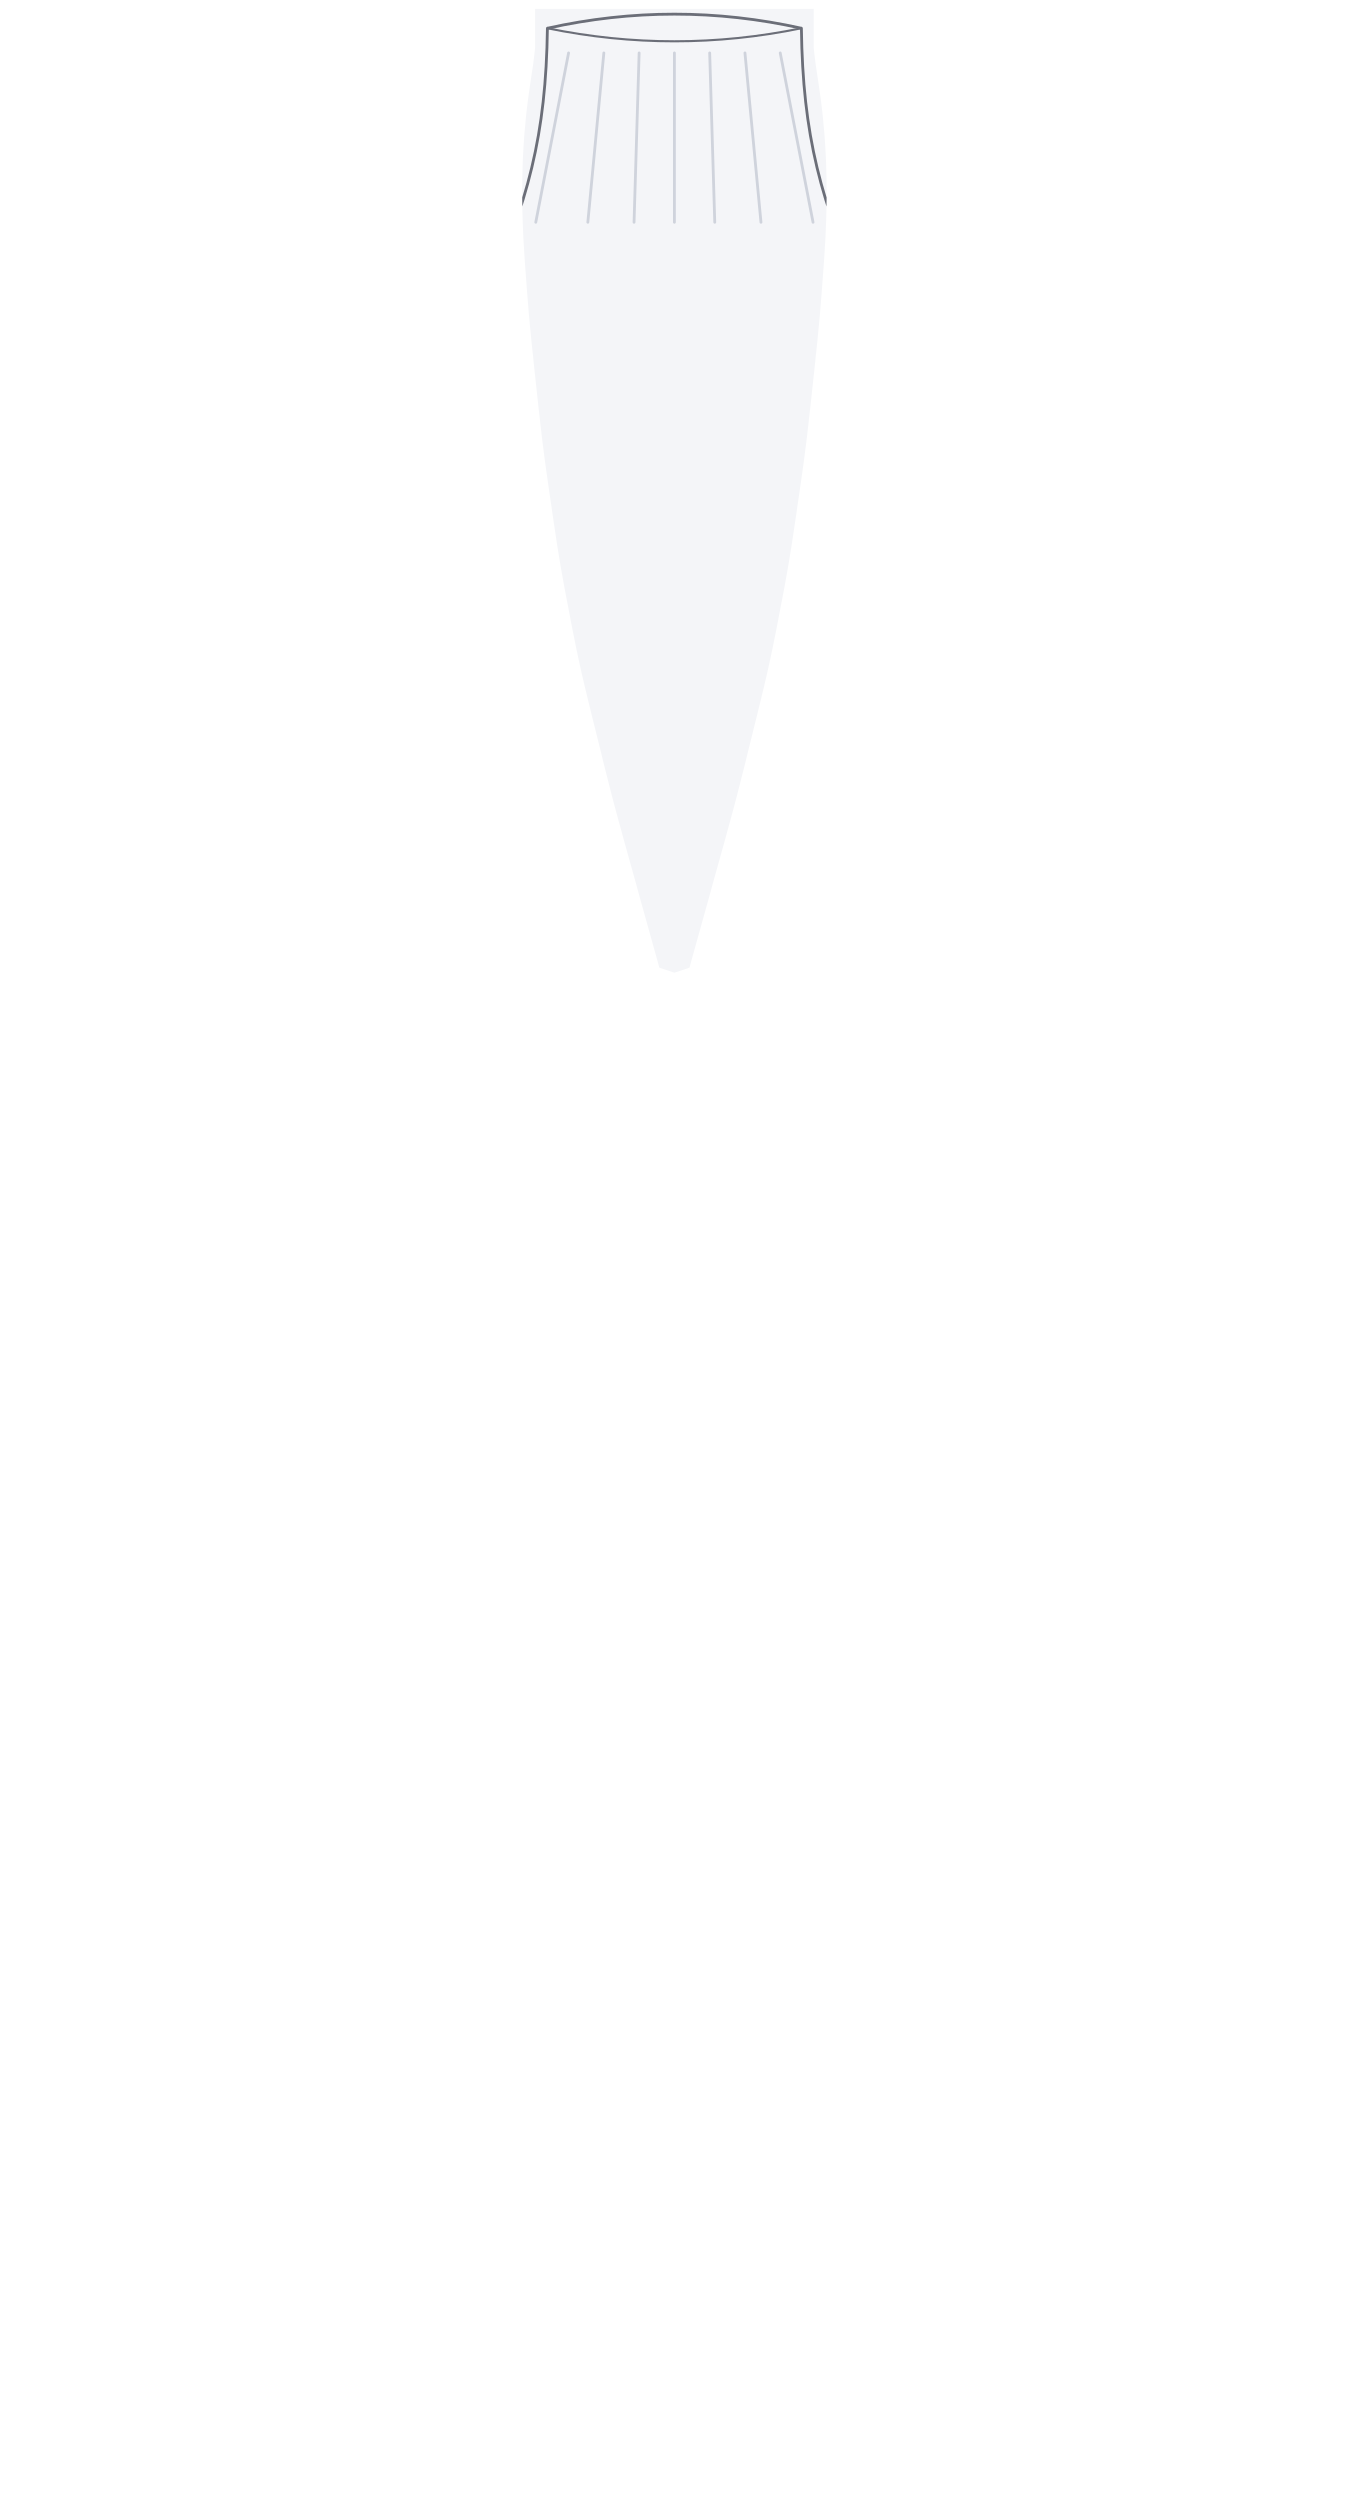
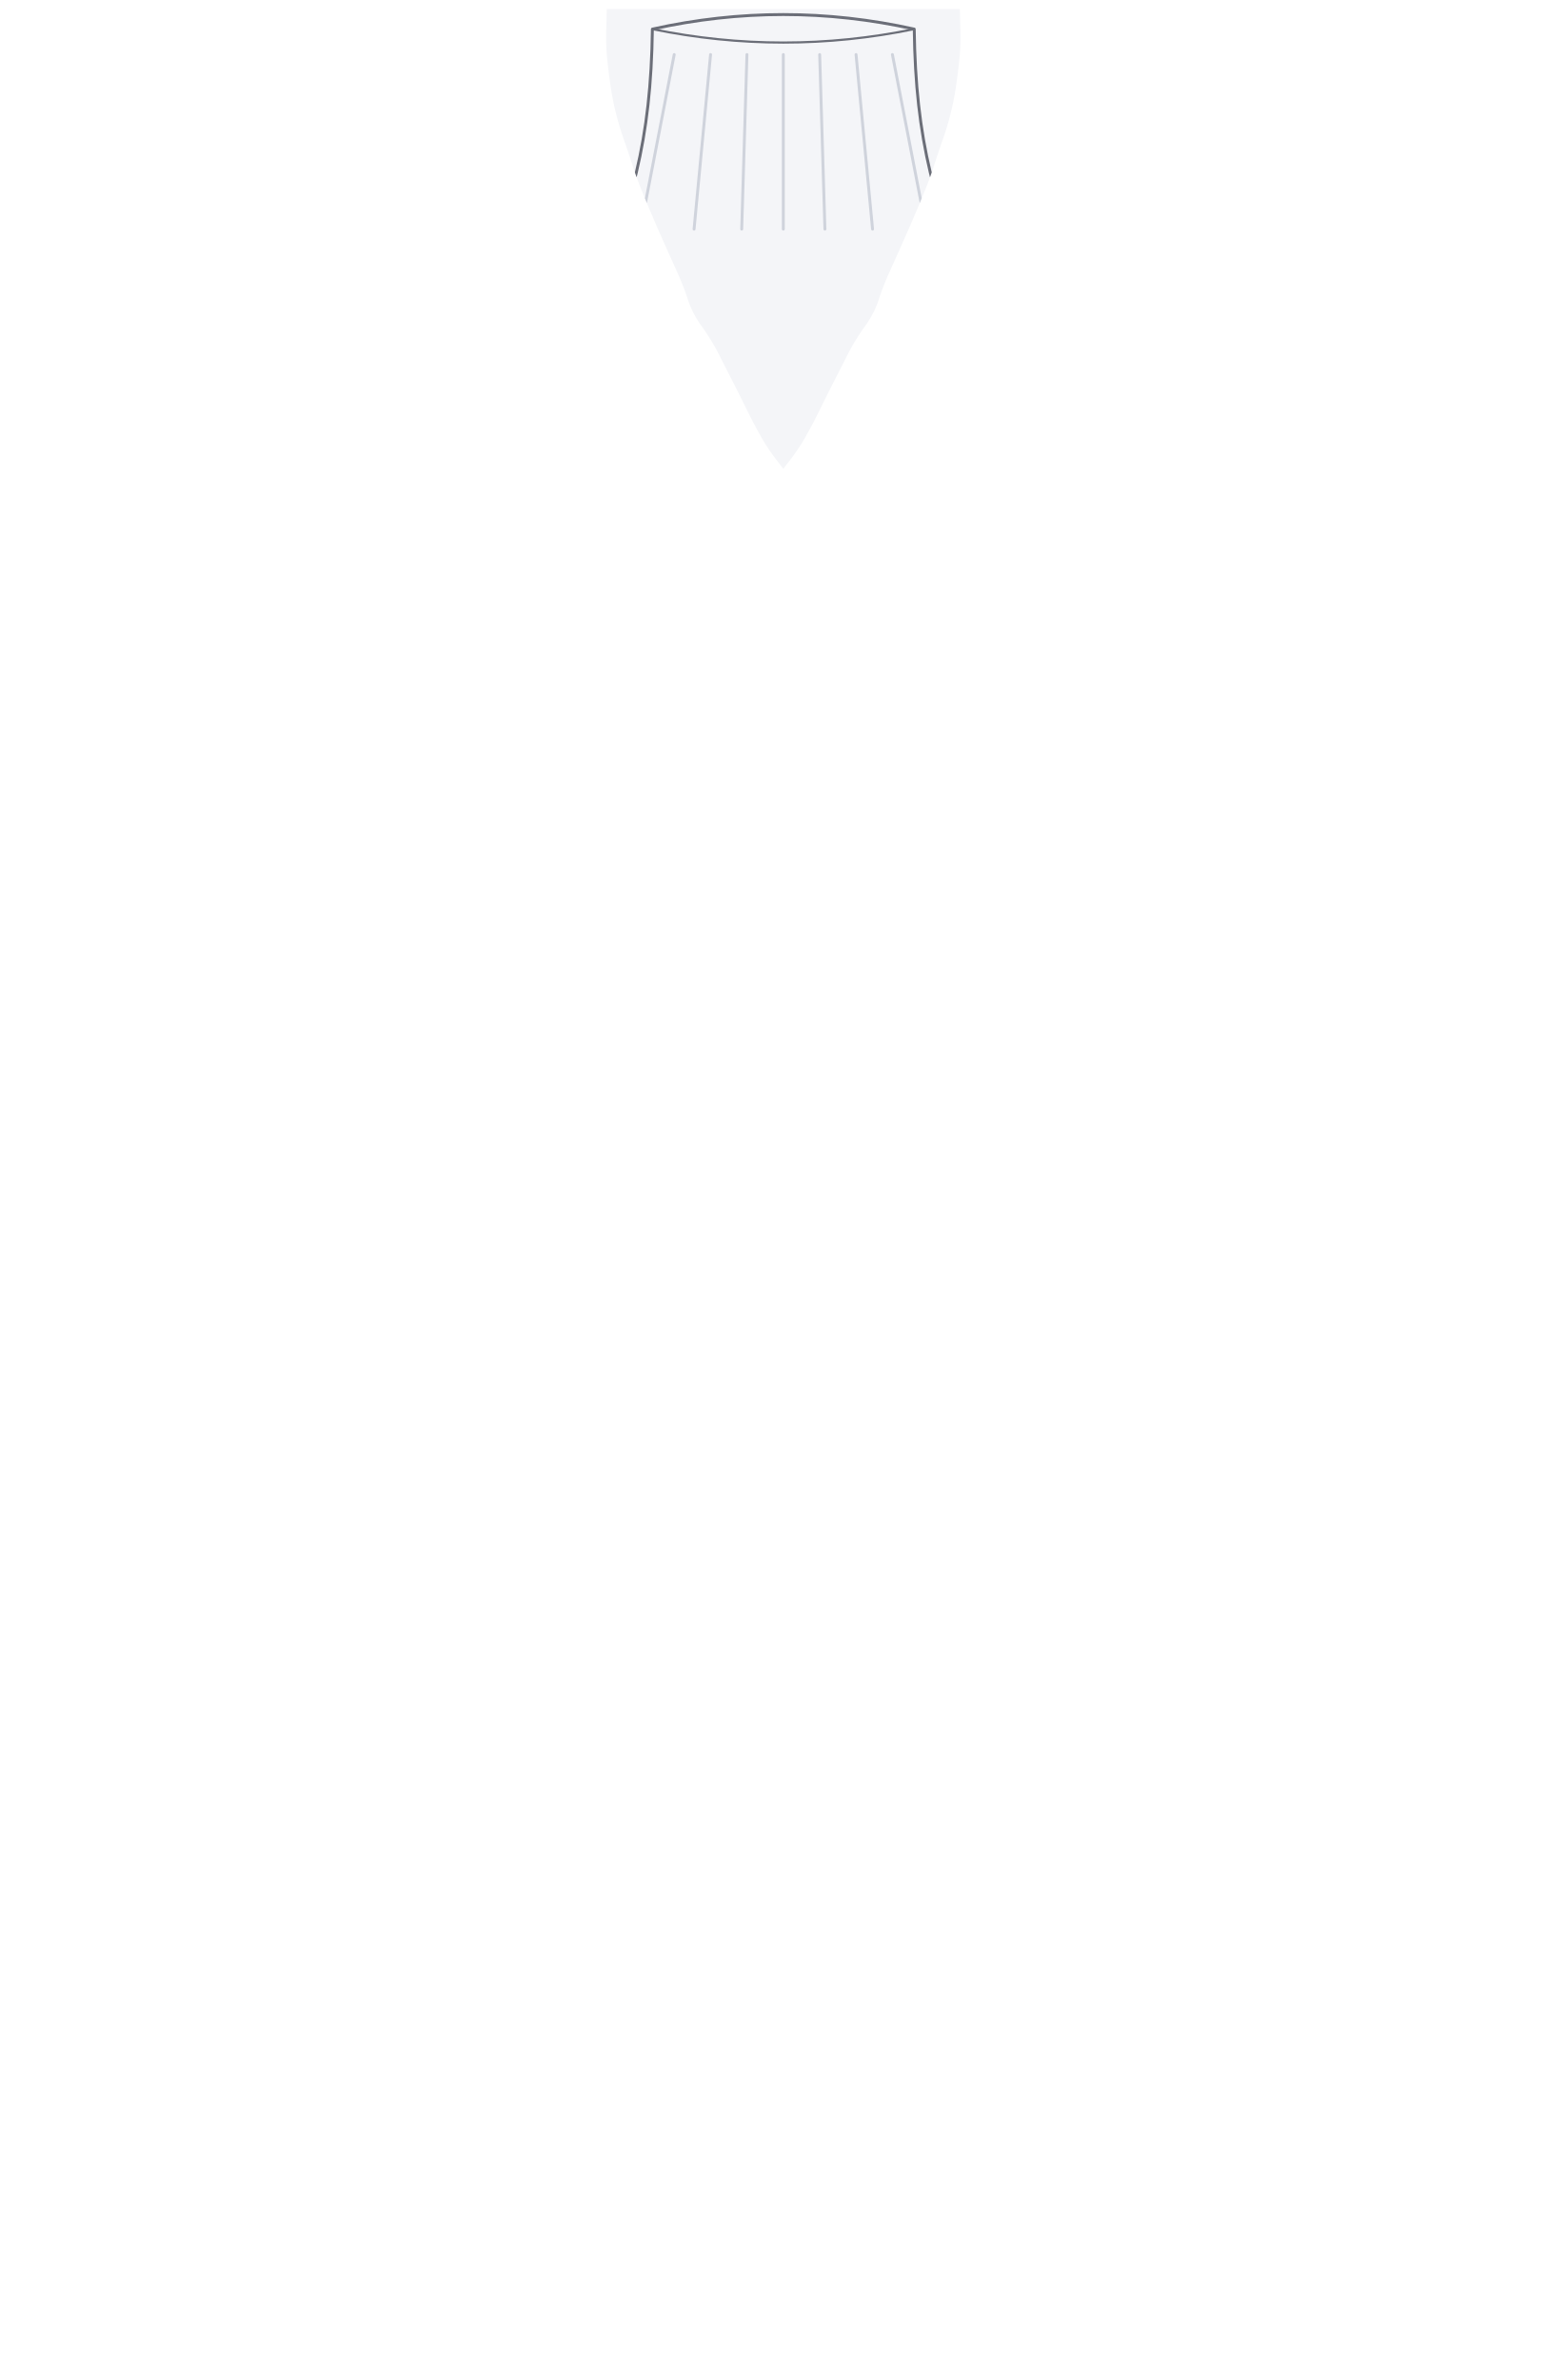
- <svg xmlns="http://www.w3.org/2000/svg" width="19.118in" height="35.435in" viewBox="0 0 1911.83 3543.47" data-asset-id="garment-underlayer-turtleneck-female" data-source="original" data-units="0.01in">
+ <svg xmlns="http://www.w3.org/2000/svg" width="21.539in" height="32.722in" viewBox="0 0 2153.91 3272.2" data-asset-id="garment-underlayer-turtleneck-female" data-source="original" data-units="0.01in">
  <defs>
    <linearGradient id="garment-underlayer-turtleneck-female__coatShade" gradientUnits="userSpaceOnUse" x1="-12" y1="0" x2="12" y2="0">
      <stop offset="0" stop-color="#000" stop-opacity=".30" />
      <stop offset=".12" stop-color="#000" stop-opacity=".08" />
      <stop offset=".3" stop-color="#000" stop-opacity="0" />
      <stop offset=".7" stop-color="#000" stop-opacity="0" />
      <stop offset=".88" stop-color="#000" stop-opacity=".08" />
      <stop offset="1" stop-color="#000" stop-opacity=".30" />
    </linearGradient>
    <linearGradient id="garment-underlayer-turtleneck-female__topLight" x1="0" y1="0" x2="0" y2="1">
      <stop offset="0" stop-color="#fff" stop-opacity=".10" />
      <stop offset="1" stop-color="#fff" stop-opacity="0" />
    </linearGradient>
    <radialGradient id="garment-underlayer-turtleneck-female__btn" cx=".4" cy=".35" r=".8">
      <stop offset="0" stop-color="#ffffff" />
      <stop offset=".6" stop-color="#cfd3da" />
      <stop offset="1" stop-color="#8d939e" />
    </radialGradient>
    <linearGradient id="garment-underlayer-turtleneck-female__plate" x1="0" y1="0" x2="0" y2="1">
      <stop offset="0" stop-color="#e4e6ea" />
      <stop offset="1" stop-color="#a9aeb8" />
    </linearGradient>
  </defs>
-   <g id="garment-underlayer-turtleneck-female__art" transform="translate(955.913 10.000) scale(100)">
+   <g id="garment-underlayer-turtleneck-female__art" transform="translate(1076.953 10.000) scale(100)">
    <defs>
      <clipPath id="garment-underlayer-turtleneck-female__vclip">
-         <path d="M0.000,13.687L-0.214,13.615L-0.233,13.544L-0.253,13.472L-0.273,13.400L-0.293,13.329L-0.313,13.257L-0.333,13.185L-0.353,13.113L-0.373,13.042L-0.393,12.970L-0.413,12.898L-0.433,12.826L-0.453,12.755L-0.473,12.683L-0.493,12.611L-0.513,12.539L-0.532,12.468L-0.552,12.396L-0.572,12.324L-0.592,12.252L-0.612,12.181L-0.632,12.109L-0.652,12.037L-0.672,11.965L-0.692,11.894L-0.712,11.822L-0.732,11.750L-0.751,11.678L-0.771,11.607L-0.791,11.535L-0.810,11.463L-0.830,11.391L-0.849,11.319L-0.868,11.247L-0.887,11.175L-0.905,11.103L-0.924,11.031L-0.942,10.959L-0.960,10.887L-0.979,10.814L-0.997,10.742L-1.015,10.670L-1.032,10.598L-1.050,10.525L-1.068,10.453L-1.086,10.381L-1.104,10.309L-1.122,10.236L-1.140,10.164L-1.158,10.092L-1.176,10.019L-1.193,9.947L-1.211,9.875L-1.229,9.803L-1.246,9.730L-1.264,9.658L-1.281,9.585L-1.298,9.513L-1.315,9.440L-1.331,9.368L-1.347,9.295L-1.363,9.222L-1.378,9.150L-1.394,9.077L-1.408,9.004L-1.423,8.931L-1.438,8.858L-1.452,8.785L-1.466,8.712L-1.480,8.639L-1.494,8.565L-1.508,8.492L-1.522,8.419L-1.536,8.346L-1.550,8.273L-1.564,8.200L-1.577,8.126L-1.590,8.053L-1.603,7.980L-1.616,7.907L-1.628,7.833L-1.640,7.760L-1.652,7.686L-1.664,7.613L-1.675,7.539L-1.686,7.465L-1.697,7.392L-1.708,7.318L-1.719,7.244L-1.730,7.171L-1.740,7.097L-1.751,7.023L-1.762,6.950L-1.773,6.876L-1.783,6.802L-1.794,6.729L-1.804,6.655L-1.815,6.581L-1.825,6.508L-1.835,6.434L-1.845,6.360L-1.854,6.286L-1.864,6.212L-1.873,6.138L-1.882,6.065L-1.890,5.991L-1.899,5.917L-1.907,5.843L-1.915,5.769L-1.924,5.695L-1.932,5.621L-1.940,5.547L-1.948,5.473L-1.956,5.399L-1.964,5.325L-1.972,5.251L-1.980,5.176L-1.988,5.102L-1.996,5.028L-2.003,4.954L-2.011,4.880L-2.019,4.806L-2.027,4.732L-2.034,4.658L-2.041,4.584L-2.048,4.510L-2.055,4.436L-2.062,4.362L-2.068,4.288L-2.074,4.213L-2.080,4.139L-2.086,4.065L-2.092,3.991L-2.097,3.916L-2.103,3.842L-2.108,3.768L-2.114,3.694L-2.119,3.619L-2.124,3.545L-2.129,3.471L-2.133,3.397L-2.138,3.322L-2.142,3.248L-2.145,3.174L-2.148,3.099L-2.151,3.025L-2.153,2.951L-2.155,2.876L-2.156,2.802L-2.157,2.727L-2.157,2.653L-2.157,2.578L-2.156,2.504L-2.156,2.430L-2.154,2.355L-2.152,2.281L-2.150,2.207L-2.147,2.132L-2.143,2.058L-2.139,1.984L-2.134,1.909L-2.129,1.835L-2.123,1.761L-2.116,1.687L-2.109,1.613L-2.102,1.539L-2.094,1.465L-2.085,1.391L-2.076,1.317L-2.066,1.244L-2.055,1.170L-2.045,1.096L-2.034,1.023L-2.023,0.949L-2.012,0.876L-2.001,0.802L-1.992,0.729L-1.983,0.655L-1.975,0.582L-1.975,0.025L1.975,0.025L1.975,0.582L1.983,0.655L1.992,0.729L2.001,0.802L2.012,0.876L2.023,0.949L2.034,1.023L2.045,1.096L2.055,1.170L2.066,1.244L2.076,1.317L2.085,1.391L2.094,1.465L2.102,1.539L2.109,1.613L2.116,1.687L2.123,1.761L2.129,1.835L2.134,1.909L2.139,1.984L2.143,2.058L2.147,2.132L2.150,2.207L2.152,2.281L2.154,2.355L2.156,2.430L2.156,2.504L2.157,2.578L2.157,2.653L2.157,2.727L2.156,2.802L2.155,2.876L2.153,2.951L2.151,3.025L2.148,3.099L2.145,3.174L2.142,3.248L2.138,3.322L2.133,3.397L2.129,3.471L2.124,3.545L2.119,3.619L2.114,3.694L2.108,3.768L2.103,3.842L2.097,3.916L2.092,3.991L2.086,4.065L2.080,4.139L2.074,4.213L2.068,4.288L2.062,4.362L2.055,4.436L2.048,4.510L2.041,4.584L2.034,4.658L2.027,4.732L2.019,4.806L2.011,4.880L2.003,4.954L1.996,5.028L1.988,5.102L1.980,5.176L1.972,5.251L1.964,5.325L1.956,5.399L1.948,5.473L1.940,5.547L1.932,5.621L1.924,5.695L1.915,5.769L1.907,5.843L1.899,5.917L1.890,5.991L1.882,6.065L1.873,6.138L1.864,6.212L1.854,6.286L1.845,6.360L1.835,6.434L1.825,6.508L1.815,6.581L1.804,6.655L1.794,6.729L1.783,6.802L1.773,6.876L1.762,6.950L1.751,7.023L1.740,7.097L1.730,7.171L1.719,7.244L1.708,7.318L1.697,7.392L1.686,7.465L1.675,7.539L1.664,7.613L1.652,7.686L1.640,7.760L1.628,7.833L1.616,7.907L1.603,7.980L1.590,8.053L1.577,8.126L1.564,8.200L1.550,8.273L1.536,8.346L1.522,8.419L1.508,8.492L1.494,8.565L1.480,8.639L1.466,8.712L1.452,8.785L1.438,8.858L1.423,8.931L1.408,9.004L1.394,9.077L1.378,9.150L1.363,9.222L1.347,9.295L1.331,9.368L1.315,9.440L1.298,9.513L1.281,9.585L1.264,9.658L1.246,9.730L1.229,9.803L1.211,9.875L1.193,9.947L1.176,10.019L1.158,10.092L1.140,10.164L1.122,10.236L1.104,10.309L1.086,10.381L1.068,10.453L1.050,10.525L1.032,10.598L1.015,10.670L0.997,10.742L0.979,10.814L0.960,10.887L0.942,10.959L0.924,11.031L0.905,11.103L0.887,11.175L0.868,11.247L0.849,11.319L0.830,11.391L0.810,11.463L0.791,11.535L0.771,11.607L0.751,11.678L0.732,11.750L0.712,11.822L0.692,11.894L0.672,11.965L0.652,12.037L0.632,12.109L0.612,12.181L0.592,12.252L0.572,12.324L0.552,12.396L0.532,12.468L0.513,12.539L0.493,12.611L0.473,12.683L0.453,12.755L0.433,12.826L0.413,12.898L0.393,12.970L0.373,13.042L0.353,13.113L0.333,13.185L0.313,13.257L0.293,13.329L0.273,13.400L0.253,13.472L0.233,13.544L0.214,13.615L0.000,13.687Z" />
+         <path d="M0.000,6.346L-0.014,6.327L-0.042,6.290L-0.085,6.235L-0.141,6.161L-0.196,6.083L-0.250,6.000L-0.302,5.912L-0.353,5.820L-0.403,5.728L-0.451,5.635L-0.497,5.543L-0.542,5.451L-0.588,5.359L-0.634,5.266L-0.681,5.174L-0.728,5.082L-0.775,4.990L-0.822,4.898L-0.869,4.805L-0.916,4.713L-0.968,4.621L-1.025,4.529L-1.086,4.436L-1.152,4.344L-1.209,4.252L-1.257,4.160L-1.296,4.067L-1.326,3.975L-1.359,3.883L-1.395,3.791L-1.433,3.699L-1.475,3.606L-1.516,3.514L-1.558,3.422L-1.599,3.330L-1.640,3.237L-1.681,3.145L-1.722,3.053L-1.762,2.961L-1.801,2.868L-1.841,2.776L-1.879,2.684L-1.917,2.592L-1.955,2.499L-1.991,2.407L-2.025,2.315L-2.057,2.223L-2.087,2.131L-2.117,2.038L-2.148,1.946L-2.180,1.854L-2.212,1.762L-2.242,1.669L-2.269,1.577L-2.294,1.485L-2.317,1.393L-2.337,1.300L-2.355,1.208L-2.370,1.116L-2.383,1.024L-2.396,0.932L-2.407,0.839L-2.417,0.747L-2.427,0.655L-2.433,0.553L-2.436,0.443L-2.435,0.323L-2.431,0.194L-2.429,0.097L-2.427,0.032L-2.426,0.000L-2.426,0.025L2.426,0.025L2.426,0.000L2.427,0.032L2.429,0.097L2.431,0.194L2.435,0.323L2.436,0.443L2.433,0.553L2.427,0.655L2.417,0.747L2.407,0.839L2.396,0.932L2.383,1.024L2.370,1.116L2.355,1.208L2.337,1.300L2.317,1.393L2.294,1.485L2.269,1.577L2.242,1.669L2.212,1.762L2.180,1.854L2.148,1.946L2.117,2.038L2.087,2.131L2.057,2.223L2.025,2.315L1.991,2.407L1.955,2.499L1.917,2.592L1.879,2.684L1.841,2.776L1.801,2.868L1.762,2.961L1.722,3.053L1.681,3.145L1.640,3.237L1.599,3.330L1.558,3.422L1.516,3.514L1.475,3.606L1.433,3.699L1.395,3.791L1.359,3.883L1.326,3.975L1.296,4.067L1.257,4.160L1.209,4.252L1.152,4.344L1.086,4.436L1.025,4.529L0.968,4.621L0.916,4.713L0.869,4.805L0.822,4.898L0.775,4.990L0.728,5.082L0.681,5.174L0.634,5.266L0.588,5.359L0.542,5.451L0.497,5.543L0.451,5.635L0.403,5.728L0.353,5.820L0.302,5.912L0.250,6.000L0.196,6.083L0.141,6.161L0.085,6.235L0.042,6.290L0.014,6.327L0.000,6.346Z" />
      </clipPath>
    </defs>
    <g id="garment-underlayer-turtleneck-female__turtleneck" clip-path="url(#garment-underlayer-turtleneck-female__vclip)">
      <rect x="-9.000" y="-0.950" width="18" height="40" fill="#f4f5f8" />
      <path d="M-1.800,0.300 Q0.000,-0.100 1.800,0.300" fill="none" stroke="#6b6e78" stroke-width=".04" />
      <path d="M-1.800,0.300 Q0.000,0.670 1.800,0.300" fill="none" stroke="#6b6e78" stroke-width=".03" />
      <path d="M-1.800,0.300 C-1.820,1.810 -2.070,2.770 -2.700,4.150 M1.800,0.300 C1.820,1.810 2.070,2.770 2.700,4.150" fill="none" stroke="#6b6e78" stroke-width=".04" stroke-linecap="round" />
      <path d="M-1.500,0.650 L-1.965,3.050" stroke="#cfd3dc" stroke-width=".04" stroke-linecap="round" />
      <path d="M-1.000,0.650 L-1.227,3.050" stroke="#cfd3dc" stroke-width=".04" stroke-linecap="round" />
      <path d="M-0.500,0.650 L-0.572,3.050" stroke="#cfd3dc" stroke-width=".04" stroke-linecap="round" />
      <path d="M0.000,0.650 L0.000,3.050" stroke="#cfd3dc" stroke-width=".04" stroke-linecap="round" />
      <path d="M0.500,0.650 L0.572,3.050" stroke="#cfd3dc" stroke-width=".04" stroke-linecap="round" />
      <path d="M1.000,0.650 L1.227,3.050" stroke="#cfd3dc" stroke-width=".04" stroke-linecap="round" />
      <path d="M1.500,0.650 L1.965,3.050" stroke="#cfd3dc" stroke-width=".04" stroke-linecap="round" />
    </g>
  </g>
</svg>
